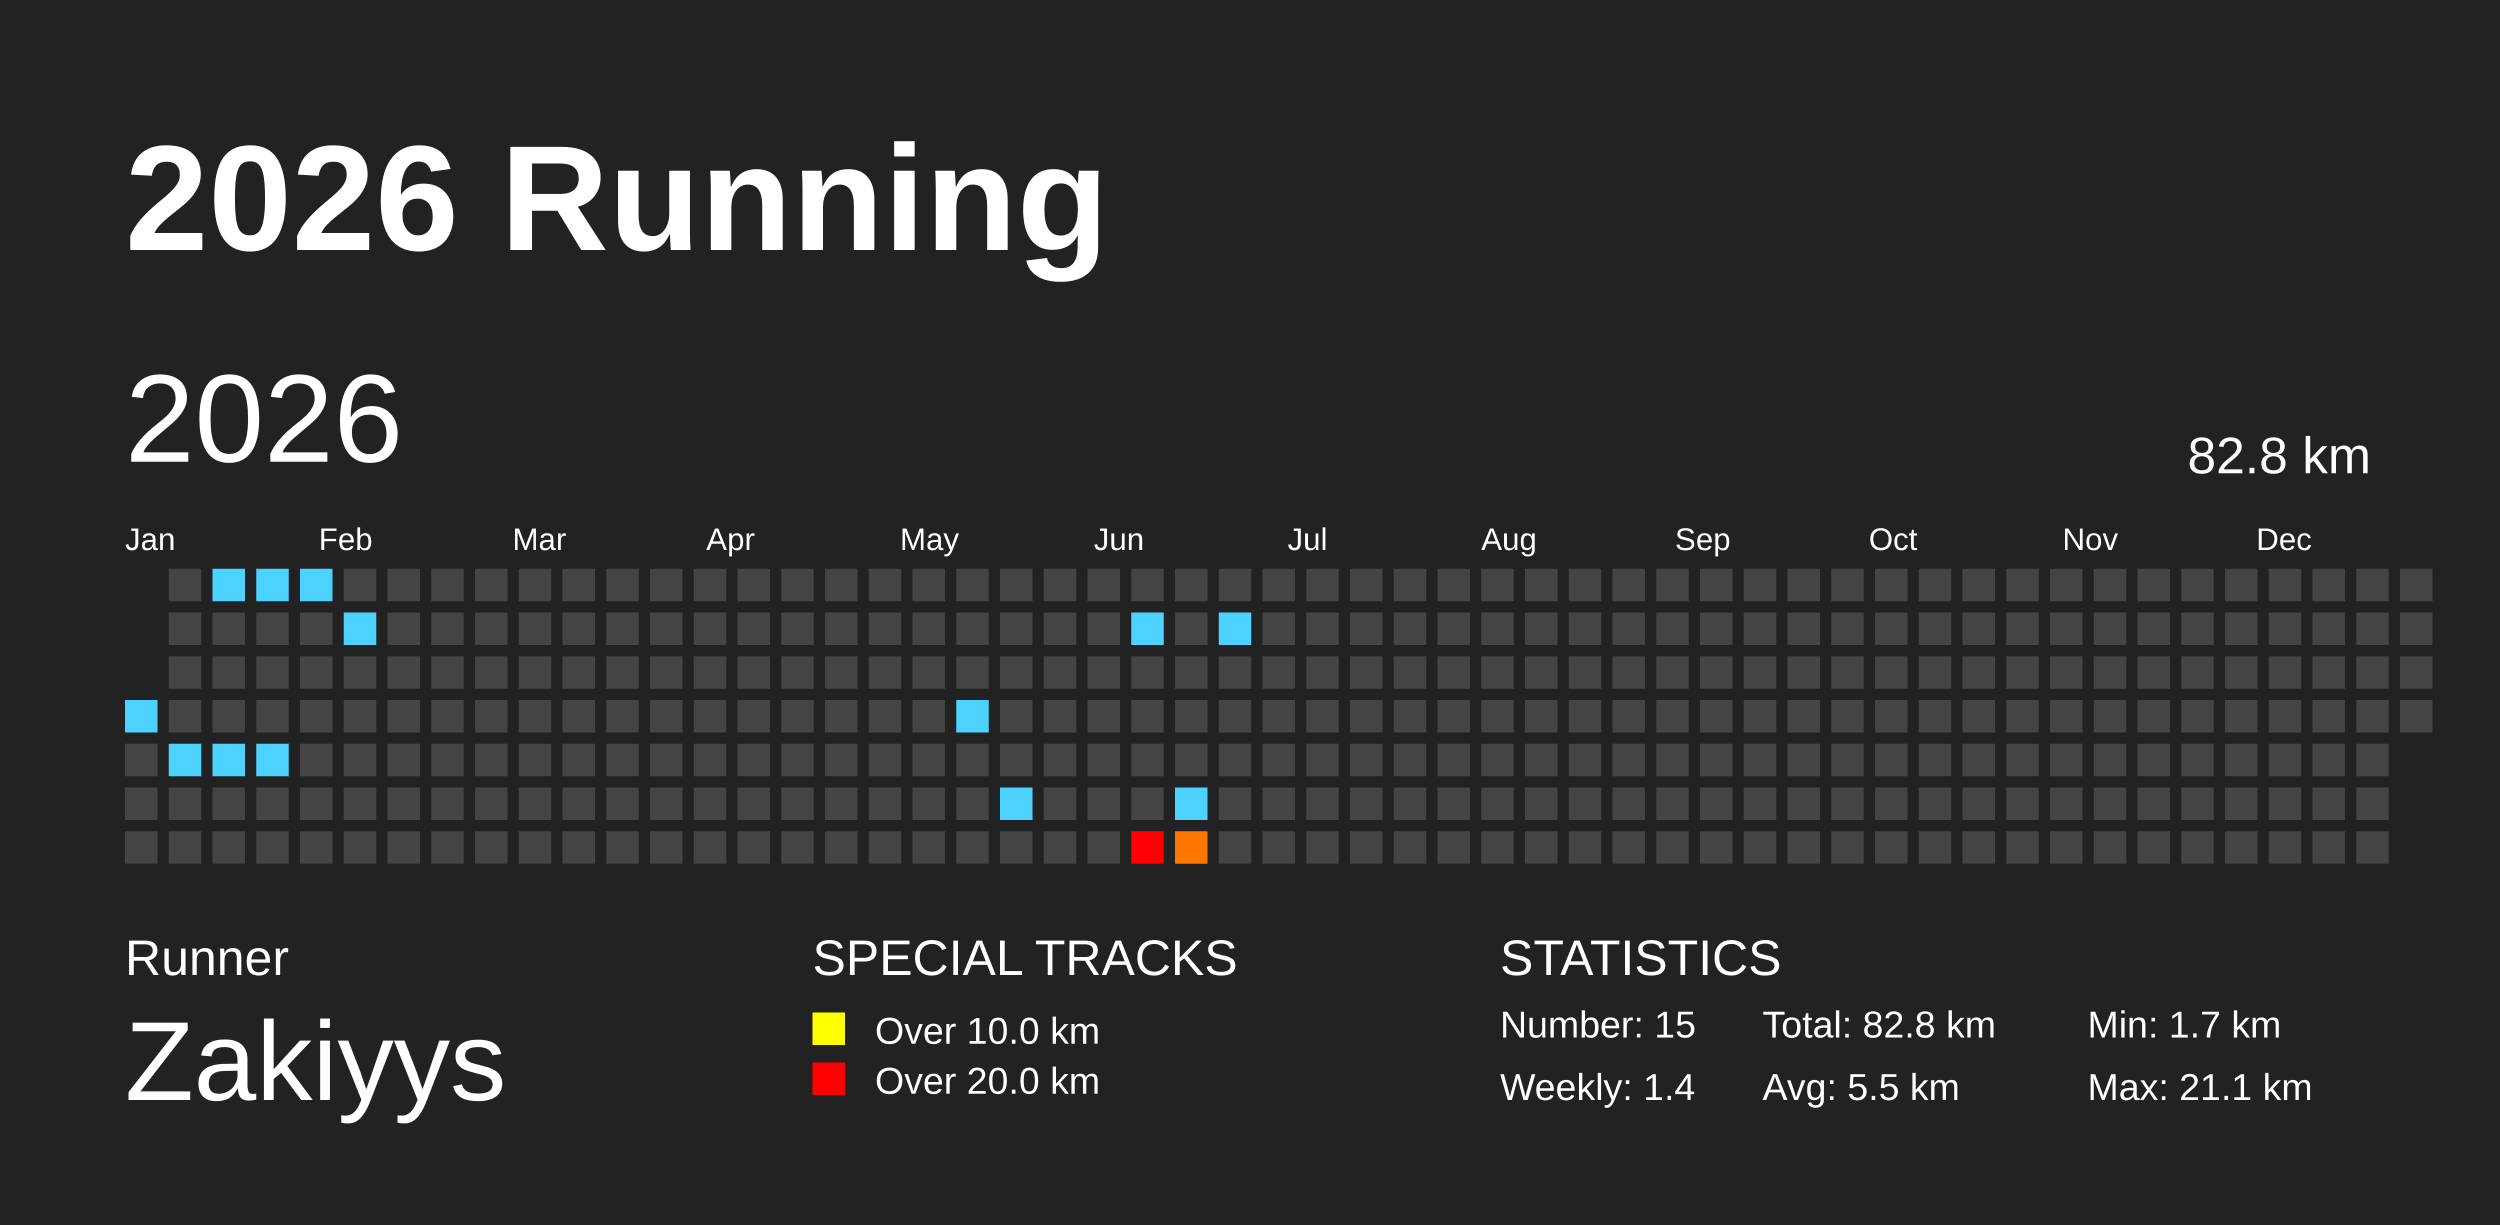
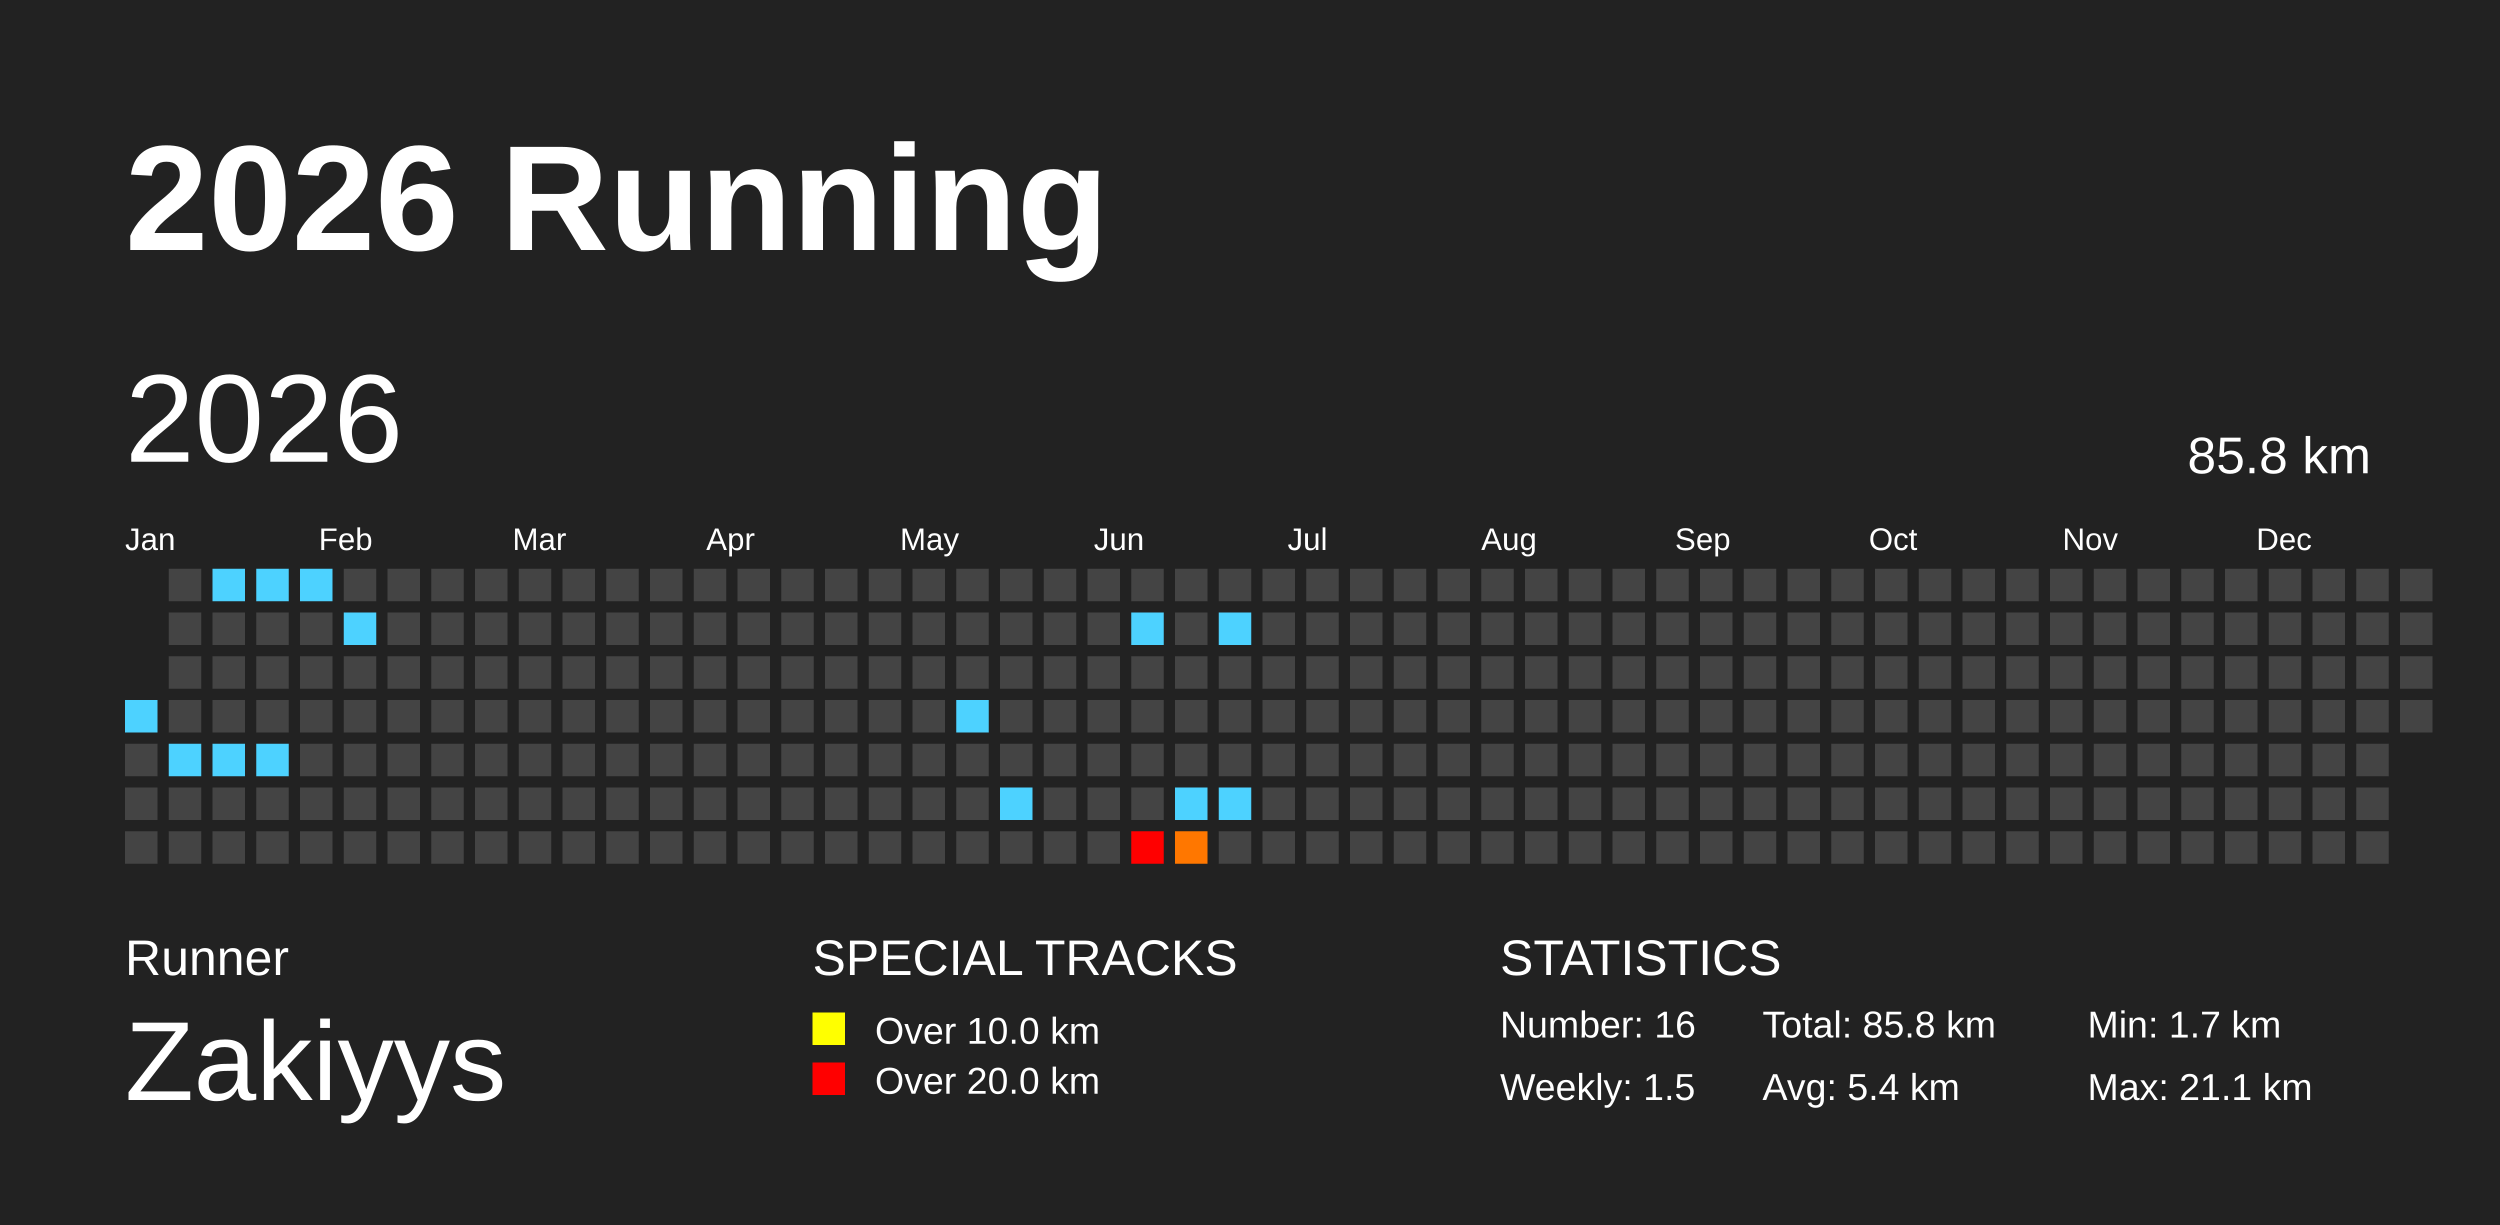
<svg xmlns="http://www.w3.org/2000/svg" baseProfile="full" height="98mm" version="1.1" viewBox="0,0,200,98" width="200mm">
  <defs />
  <rect fill="#222222" height="98" width="200" x="0" y="0" />
  <text fill="#FFFFFF" style="font-size:12px; font-family:Arial; font-weight:bold;" x="10" y="20">2026 Running</text>
  <text fill="#FFFFFF" style="font-size:4px; font-family:Arial" x="10" y="78">Runner</text>
  <text fill="#FFFFFF" style="font-size:9px; font-family:Arial" x="10" y="88">Zakiyys</text>
  <text fill="#FFFFFF" style="font-size:4px; font-family:Arial" x="65" y="78">SPECIAL TRACKS</text>
  <rect fill="yellow" height="2.6" width="2.6" x="65" y="81" />
  <text fill="#FFFFFF" style="font-size:3px; font-family:Arial" x="70" y="83.5">Over 10.0 km</text>
  <rect fill="red" height="2.6" width="2.6" x="65" y="85" />
  <text fill="#FFFFFF" style="font-size:3px; font-family:Arial" x="70" y="87.5">Over 20.0 km</text>
  <text fill="#FFFFFF" style="font-size:4px; font-family:Arial" x="120" y="78">STATISTICS</text>
-   <text fill="#FFFFFF" style="font-size:3px; font-family:Arial" x="120" y="83">Number: 15</text>
-   <text fill="#FFFFFF" style="font-size:3px; font-family:Arial" x="120" y="88">Weekly: 1.4</text>
-   <text fill="#FFFFFF" style="font-size:3px; font-family:Arial" x="141" y="83">Total: 82.8 km</text>
-   <text fill="#FFFFFF" style="font-size:3px; font-family:Arial" x="141" y="88">Avg: 5.5 km</text>
+   <text fill="#FFFFFF" style="font-size:3px; font-family:Arial" x="120" y="83">Number: 16</text>
+   <text fill="#FFFFFF" style="font-size:3px; font-family:Arial" x="120" y="88">Weekly: 1.5</text>
+   <text fill="#FFFFFF" style="font-size:3px; font-family:Arial" x="141" y="83">Total: 85.8 km</text>
+   <text fill="#FFFFFF" style="font-size:3px; font-family:Arial" x="141" y="88">Avg: 5.4 km</text>
  <text fill="#FFFFFF" style="font-size:3px; font-family:Arial" x="167" y="83">Min: 1.7 km</text>
  <text fill="#FFFFFF" style="font-size:3px; font-family:Arial" x="167" y="88">Max: 21.1 km</text>
  <text dominant-baseline="hanging" fill="#FFFFFF" style="font-size:10.0px; font-family:Arial;" x="10" y="30">2026</text>
-   <text dominant-baseline="hanging" fill="#FFFFFF" style="font-size:4.125px; font-family:Arial;" x="175" y="35">82.8 km</text>
+   <text dominant-baseline="hanging" fill="#FFFFFF" style="font-size:4.125px; font-family:Arial;" x="175" y="35">85.8 km</text>
  <text fill="#FFFFFF" style="font-size:2.5px; font-family:Arial" x="10.0" y="44">Jan</text>
  <text fill="#FFFFFF" style="font-size:2.5px; font-family:Arial" x="25.5" y="44">Feb</text>
  <text fill="#FFFFFF" style="font-size:2.5px; font-family:Arial" x="41.0" y="44">Mar</text>
  <text fill="#FFFFFF" style="font-size:2.5px; font-family:Arial" x="56.5" y="44">Apr</text>
  <text fill="#FFFFFF" style="font-size:2.5px; font-family:Arial" x="72.0" y="44">May</text>
  <text fill="#FFFFFF" style="font-size:2.5px; font-family:Arial" x="87.5" y="44">Jun</text>
  <text fill="#FFFFFF" style="font-size:2.5px; font-family:Arial" x="103.0" y="44">Jul</text>
  <text fill="#FFFFFF" style="font-size:2.5px; font-family:Arial" x="118.5" y="44">Aug</text>
  <text fill="#FFFFFF" style="font-size:2.5px; font-family:Arial" x="134.0" y="44">Sep</text>
  <text fill="#FFFFFF" style="font-size:2.5px; font-family:Arial" x="149.5" y="44">Oct</text>
  <text fill="#FFFFFF" style="font-size:2.5px; font-family:Arial" x="165.0" y="44">Nov</text>
  <text fill="#FFFFFF" style="font-size:2.5px; font-family:Arial" x="180.5" y="44">Dec</text>
  <rect fill="#4dd2ff" height="2.6" width="2.6" x="10.0" y="56.0" />
  <rect fill="#444444" height="2.6" width="2.6" x="10.0" y="59.5" />
  <rect fill="#444444" height="2.6" width="2.6" x="10.0" y="63.0" />
  <rect fill="#444444" height="2.6" width="2.6" x="10.0" y="66.5" />
  <rect fill="#444444" height="2.6" width="2.6" x="13.5" y="45.5" />
  <rect fill="#444444" height="2.6" width="2.6" x="13.5" y="49.0" />
  <rect fill="#444444" height="2.6" width="2.6" x="13.5" y="52.5" />
  <rect fill="#444444" height="2.6" width="2.6" x="13.5" y="56.0" />
  <rect fill="#4dd2ff" height="2.6" width="2.6" x="13.5" y="59.5" />
  <rect fill="#444444" height="2.6" width="2.6" x="13.5" y="63.0" />
  <rect fill="#444444" height="2.6" width="2.6" x="13.5" y="66.5" />
  <rect fill="#4dd2ff" height="2.6" width="2.6" x="17.0" y="45.5" />
  <rect fill="#444444" height="2.6" width="2.6" x="17.0" y="49.0" />
  <rect fill="#444444" height="2.6" width="2.6" x="17.0" y="52.5" />
  <rect fill="#444444" height="2.6" width="2.6" x="17.0" y="56.0" />
  <rect fill="#4dd2ff" height="2.6" width="2.6" x="17.0" y="59.5" />
  <rect fill="#444444" height="2.6" width="2.6" x="17.0" y="63.0" />
  <rect fill="#444444" height="2.6" width="2.6" x="17.0" y="66.5" />
  <rect fill="#4dd2ff" height="2.6" width="2.6" x="20.5" y="45.5" />
  <rect fill="#444444" height="2.6" width="2.6" x="20.5" y="49.0" />
  <rect fill="#444444" height="2.6" width="2.6" x="20.5" y="52.5" />
  <rect fill="#444444" height="2.6" width="2.6" x="20.5" y="56.0" />
  <rect fill="#4dd2ff" height="2.6" width="2.6" x="20.5" y="59.5" />
  <rect fill="#444444" height="2.6" width="2.6" x="20.5" y="63.0" />
  <rect fill="#444444" height="2.6" width="2.6" x="20.5" y="66.5" />
  <rect fill="#4dd2ff" height="2.6" width="2.6" x="24.0" y="45.5" />
  <rect fill="#444444" height="2.6" width="2.6" x="24.0" y="49.0" />
  <rect fill="#444444" height="2.6" width="2.6" x="24.0" y="52.5" />
  <rect fill="#444444" height="2.6" width="2.6" x="24.0" y="56.0" />
  <rect fill="#444444" height="2.6" width="2.6" x="24.0" y="59.5" />
  <rect fill="#444444" height="2.6" width="2.6" x="24.0" y="63.0" />
  <rect fill="#444444" height="2.6" width="2.6" x="24.0" y="66.5" />
  <rect fill="#444444" height="2.6" width="2.6" x="27.5" y="45.5" />
  <rect fill="#4dd2ff" height="2.6" width="2.6" x="27.5" y="49.0" />
  <rect fill="#444444" height="2.6" width="2.6" x="27.5" y="52.5" />
  <rect fill="#444444" height="2.6" width="2.6" x="27.5" y="56.0" />
  <rect fill="#444444" height="2.6" width="2.6" x="27.5" y="59.5" />
  <rect fill="#444444" height="2.6" width="2.6" x="27.5" y="63.0" />
  <rect fill="#444444" height="2.6" width="2.6" x="27.5" y="66.5" />
  <rect fill="#444444" height="2.6" width="2.6" x="31.0" y="45.5" />
  <rect fill="#444444" height="2.6" width="2.6" x="31.0" y="49.0" />
  <rect fill="#444444" height="2.6" width="2.6" x="31.0" y="52.5" />
  <rect fill="#444444" height="2.6" width="2.6" x="31.0" y="56.0" />
  <rect fill="#444444" height="2.6" width="2.6" x="31.0" y="59.5" />
  <rect fill="#444444" height="2.6" width="2.6" x="31.0" y="63.0" />
  <rect fill="#444444" height="2.6" width="2.6" x="31.0" y="66.5" />
  <rect fill="#444444" height="2.6" width="2.6" x="34.5" y="45.5" />
  <rect fill="#444444" height="2.6" width="2.6" x="34.5" y="49.0" />
  <rect fill="#444444" height="2.6" width="2.6" x="34.5" y="52.5" />
  <rect fill="#444444" height="2.6" width="2.6" x="34.5" y="56.0" />
  <rect fill="#444444" height="2.6" width="2.6" x="34.5" y="59.5" />
  <rect fill="#444444" height="2.6" width="2.6" x="34.5" y="63.0" />
  <rect fill="#444444" height="2.6" width="2.6" x="34.5" y="66.5" />
  <rect fill="#444444" height="2.6" width="2.6" x="38.0" y="45.5" />
  <rect fill="#444444" height="2.6" width="2.6" x="38.0" y="49.0" />
  <rect fill="#444444" height="2.6" width="2.6" x="38.0" y="52.5" />
  <rect fill="#444444" height="2.6" width="2.6" x="38.0" y="56.0" />
  <rect fill="#444444" height="2.6" width="2.6" x="38.0" y="59.5" />
  <rect fill="#444444" height="2.6" width="2.6" x="38.0" y="63.0" />
  <rect fill="#444444" height="2.6" width="2.6" x="38.0" y="66.5" />
  <rect fill="#444444" height="2.6" width="2.6" x="41.5" y="45.5" />
  <rect fill="#444444" height="2.6" width="2.6" x="41.5" y="49.0" />
  <rect fill="#444444" height="2.6" width="2.6" x="41.5" y="52.5" />
  <rect fill="#444444" height="2.6" width="2.6" x="41.5" y="56.0" />
  <rect fill="#444444" height="2.6" width="2.6" x="41.5" y="59.5" />
  <rect fill="#444444" height="2.6" width="2.6" x="41.5" y="63.0" />
  <rect fill="#444444" height="2.6" width="2.6" x="41.5" y="66.5" />
  <rect fill="#444444" height="2.6" width="2.6" x="45.0" y="45.5" />
  <rect fill="#444444" height="2.6" width="2.6" x="45.0" y="49.0" />
  <rect fill="#444444" height="2.6" width="2.6" x="45.0" y="52.5" />
  <rect fill="#444444" height="2.6" width="2.6" x="45.0" y="56.0" />
  <rect fill="#444444" height="2.6" width="2.6" x="45.0" y="59.5" />
  <rect fill="#444444" height="2.6" width="2.6" x="45.0" y="63.0" />
  <rect fill="#444444" height="2.6" width="2.6" x="45.0" y="66.5" />
  <rect fill="#444444" height="2.6" width="2.6" x="48.5" y="45.5" />
  <rect fill="#444444" height="2.6" width="2.6" x="48.5" y="49.0" />
  <rect fill="#444444" height="2.6" width="2.6" x="48.5" y="52.5" />
  <rect fill="#444444" height="2.6" width="2.6" x="48.5" y="56.0" />
  <rect fill="#444444" height="2.6" width="2.6" x="48.5" y="59.5" />
  <rect fill="#444444" height="2.6" width="2.6" x="48.5" y="63.0" />
  <rect fill="#444444" height="2.6" width="2.6" x="48.5" y="66.5" />
  <rect fill="#444444" height="2.6" width="2.6" x="52.0" y="45.5" />
  <rect fill="#444444" height="2.6" width="2.6" x="52.0" y="49.0" />
  <rect fill="#444444" height="2.6" width="2.6" x="52.0" y="52.5" />
  <rect fill="#444444" height="2.6" width="2.6" x="52.0" y="56.0" />
  <rect fill="#444444" height="2.6" width="2.6" x="52.0" y="59.5" />
  <rect fill="#444444" height="2.6" width="2.6" x="52.0" y="63.0" />
  <rect fill="#444444" height="2.6" width="2.6" x="52.0" y="66.5" />
  <rect fill="#444444" height="2.6" width="2.6" x="55.5" y="45.5" />
  <rect fill="#444444" height="2.6" width="2.6" x="55.5" y="49.0" />
  <rect fill="#444444" height="2.6" width="2.6" x="55.5" y="52.5" />
  <rect fill="#444444" height="2.6" width="2.6" x="55.5" y="56.0" />
  <rect fill="#444444" height="2.6" width="2.6" x="55.5" y="59.5" />
  <rect fill="#444444" height="2.6" width="2.6" x="55.5" y="63.0" />
  <rect fill="#444444" height="2.6" width="2.6" x="55.5" y="66.5" />
  <rect fill="#444444" height="2.6" width="2.6" x="59.0" y="45.5" />
  <rect fill="#444444" height="2.6" width="2.6" x="59.0" y="49.0" />
  <rect fill="#444444" height="2.6" width="2.6" x="59.0" y="52.5" />
  <rect fill="#444444" height="2.6" width="2.6" x="59.0" y="56.0" />
  <rect fill="#444444" height="2.6" width="2.6" x="59.0" y="59.5" />
  <rect fill="#444444" height="2.6" width="2.6" x="59.0" y="63.0" />
  <rect fill="#444444" height="2.6" width="2.6" x="59.0" y="66.5" />
  <rect fill="#444444" height="2.6" width="2.6" x="62.5" y="45.5" />
  <rect fill="#444444" height="2.6" width="2.6" x="62.5" y="49.0" />
  <rect fill="#444444" height="2.6" width="2.6" x="62.5" y="52.5" />
  <rect fill="#444444" height="2.6" width="2.6" x="62.5" y="56.0" />
  <rect fill="#444444" height="2.6" width="2.6" x="62.5" y="59.5" />
  <rect fill="#444444" height="2.6" width="2.6" x="62.5" y="63.0" />
  <rect fill="#444444" height="2.6" width="2.6" x="62.5" y="66.5" />
  <rect fill="#444444" height="2.6" width="2.6" x="66.0" y="45.5" />
  <rect fill="#444444" height="2.6" width="2.6" x="66.0" y="49.0" />
  <rect fill="#444444" height="2.6" width="2.6" x="66.0" y="52.5" />
  <rect fill="#444444" height="2.6" width="2.6" x="66.0" y="56.0" />
  <rect fill="#444444" height="2.6" width="2.6" x="66.0" y="59.5" />
  <rect fill="#444444" height="2.6" width="2.6" x="66.0" y="63.0" />
  <rect fill="#444444" height="2.6" width="2.6" x="66.0" y="66.5" />
  <rect fill="#444444" height="2.6" width="2.6" x="69.5" y="45.5" />
  <rect fill="#444444" height="2.6" width="2.6" x="69.5" y="49.0" />
  <rect fill="#444444" height="2.6" width="2.6" x="69.5" y="52.5" />
  <rect fill="#444444" height="2.6" width="2.6" x="69.5" y="56.0" />
  <rect fill="#444444" height="2.6" width="2.6" x="69.5" y="59.5" />
  <rect fill="#444444" height="2.6" width="2.6" x="69.5" y="63.0" />
  <rect fill="#444444" height="2.6" width="2.6" x="69.5" y="66.5" />
  <rect fill="#444444" height="2.6" width="2.6" x="73.0" y="45.5" />
  <rect fill="#444444" height="2.6" width="2.6" x="73.0" y="49.0" />
  <rect fill="#444444" height="2.6" width="2.6" x="73.0" y="52.5" />
  <rect fill="#444444" height="2.6" width="2.6" x="73.0" y="56.0" />
  <rect fill="#444444" height="2.6" width="2.6" x="73.0" y="59.5" />
  <rect fill="#444444" height="2.6" width="2.6" x="73.0" y="63.0" />
  <rect fill="#444444" height="2.6" width="2.6" x="73.0" y="66.5" />
  <rect fill="#444444" height="2.6" width="2.6" x="76.5" y="45.5" />
  <rect fill="#444444" height="2.6" width="2.6" x="76.5" y="49.0" />
  <rect fill="#444444" height="2.6" width="2.6" x="76.5" y="52.5" />
  <rect fill="#4dd2ff" height="2.6" width="2.6" x="76.5" y="56.0" />
  <rect fill="#444444" height="2.6" width="2.6" x="76.5" y="59.5" />
  <rect fill="#444444" height="2.6" width="2.6" x="76.5" y="63.0" />
  <rect fill="#444444" height="2.6" width="2.6" x="76.5" y="66.5" />
  <rect fill="#444444" height="2.6" width="2.6" x="80.0" y="45.5" />
  <rect fill="#444444" height="2.6" width="2.6" x="80.0" y="49.0" />
  <rect fill="#444444" height="2.6" width="2.6" x="80.0" y="52.5" />
  <rect fill="#444444" height="2.6" width="2.6" x="80.0" y="56.0" />
  <rect fill="#444444" height="2.6" width="2.6" x="80.0" y="59.5" />
  <rect fill="#4dd2ff" height="2.6" width="2.6" x="80.0" y="63.0" />
  <rect fill="#444444" height="2.6" width="2.6" x="80.0" y="66.5" />
  <rect fill="#444444" height="2.6" width="2.6" x="83.5" y="45.5" />
  <rect fill="#444444" height="2.6" width="2.6" x="83.5" y="49.0" />
  <rect fill="#444444" height="2.6" width="2.6" x="83.5" y="52.5" />
  <rect fill="#444444" height="2.6" width="2.6" x="83.5" y="56.0" />
  <rect fill="#444444" height="2.6" width="2.6" x="83.5" y="59.5" />
  <rect fill="#444444" height="2.6" width="2.6" x="83.5" y="63.0" />
  <rect fill="#444444" height="2.6" width="2.6" x="83.5" y="66.5" />
  <rect fill="#444444" height="2.6" width="2.6" x="87.0" y="45.5" />
  <rect fill="#444444" height="2.6" width="2.6" x="87.0" y="49.0" />
  <rect fill="#444444" height="2.6" width="2.6" x="87.0" y="52.5" />
  <rect fill="#444444" height="2.6" width="2.6" x="87.0" y="56.0" />
  <rect fill="#444444" height="2.6" width="2.6" x="87.0" y="59.5" />
  <rect fill="#444444" height="2.6" width="2.6" x="87.0" y="63.0" />
  <rect fill="#444444" height="2.6" width="2.6" x="87.0" y="66.5" />
  <rect fill="#444444" height="2.6" width="2.6" x="90.5" y="45.5" />
  <rect fill="#4dd2ff" height="2.6" width="2.6" x="90.5" y="49.0" />
  <rect fill="#444444" height="2.6" width="2.6" x="90.5" y="52.5" />
  <rect fill="#444444" height="2.6" width="2.6" x="90.5" y="56.0" />
  <rect fill="#444444" height="2.6" width="2.6" x="90.5" y="59.5" />
  <rect fill="#444444" height="2.6" width="2.6" x="90.5" y="63.0" />
  <rect fill="red" height="2.6" width="2.6" x="90.5" y="66.5" />
  <rect fill="#444444" height="2.6" width="2.6" x="94.0" y="45.5" />
  <rect fill="#444444" height="2.6" width="2.6" x="94.0" y="49.0" />
  <rect fill="#444444" height="2.6" width="2.6" x="94.0" y="52.5" />
  <rect fill="#444444" height="2.6" width="2.6" x="94.0" y="56.0" />
  <rect fill="#444444" height="2.6" width="2.6" x="94.0" y="59.5" />
  <rect fill="#4dd2ff" height="2.6" width="2.6" x="94.0" y="63.0" />
  <rect fill="#ff7700" height="2.6" width="2.6" x="94.0" y="66.5" />
  <rect fill="#444444" height="2.6" width="2.6" x="97.5" y="45.5" />
  <rect fill="#4dd2ff" height="2.6" width="2.6" x="97.5" y="49.0" />
  <rect fill="#444444" height="2.6" width="2.6" x="97.5" y="52.5" />
  <rect fill="#444444" height="2.6" width="2.6" x="97.5" y="56.0" />
  <rect fill="#444444" height="2.6" width="2.6" x="97.5" y="59.5" />
-   <rect fill="#444444" height="2.6" width="2.6" x="97.5" y="63.0" />
+   <rect fill="#4dd2ff" height="2.6" width="2.6" x="97.5" y="63.0" />
  <rect fill="#444444" height="2.6" width="2.6" x="97.5" y="66.5" />
  <rect fill="#444444" height="2.6" width="2.6" x="101.0" y="45.5" />
  <rect fill="#444444" height="2.6" width="2.6" x="101.0" y="49.0" />
  <rect fill="#444444" height="2.6" width="2.6" x="101.0" y="52.5" />
  <rect fill="#444444" height="2.6" width="2.6" x="101.0" y="56.0" />
  <rect fill="#444444" height="2.6" width="2.6" x="101.0" y="59.5" />
  <rect fill="#444444" height="2.6" width="2.6" x="101.0" y="63.0" />
  <rect fill="#444444" height="2.6" width="2.6" x="101.0" y="66.5" />
  <rect fill="#444444" height="2.6" width="2.6" x="104.5" y="45.5" />
  <rect fill="#444444" height="2.6" width="2.6" x="104.5" y="49.0" />
  <rect fill="#444444" height="2.6" width="2.6" x="104.5" y="52.5" />
  <rect fill="#444444" height="2.6" width="2.6" x="104.5" y="56.0" />
  <rect fill="#444444" height="2.6" width="2.6" x="104.5" y="59.5" />
  <rect fill="#444444" height="2.6" width="2.6" x="104.5" y="63.0" />
  <rect fill="#444444" height="2.6" width="2.6" x="104.5" y="66.5" />
  <rect fill="#444444" height="2.6" width="2.6" x="108.0" y="45.5" />
  <rect fill="#444444" height="2.6" width="2.6" x="108.0" y="49.0" />
  <rect fill="#444444" height="2.6" width="2.6" x="108.0" y="52.5" />
  <rect fill="#444444" height="2.6" width="2.6" x="108.0" y="56.0" />
  <rect fill="#444444" height="2.6" width="2.6" x="108.0" y="59.5" />
  <rect fill="#444444" height="2.6" width="2.6" x="108.0" y="63.0" />
  <rect fill="#444444" height="2.6" width="2.6" x="108.0" y="66.5" />
  <rect fill="#444444" height="2.6" width="2.6" x="111.5" y="45.5" />
  <rect fill="#444444" height="2.6" width="2.6" x="111.5" y="49.0" />
  <rect fill="#444444" height="2.6" width="2.6" x="111.5" y="52.5" />
  <rect fill="#444444" height="2.6" width="2.6" x="111.5" y="56.0" />
  <rect fill="#444444" height="2.6" width="2.6" x="111.5" y="59.5" />
  <rect fill="#444444" height="2.6" width="2.6" x="111.5" y="63.0" />
  <rect fill="#444444" height="2.6" width="2.6" x="111.5" y="66.5" />
  <rect fill="#444444" height="2.6" width="2.6" x="115.0" y="45.5" />
  <rect fill="#444444" height="2.6" width="2.6" x="115.0" y="49.0" />
  <rect fill="#444444" height="2.6" width="2.6" x="115.0" y="52.5" />
  <rect fill="#444444" height="2.6" width="2.6" x="115.0" y="56.0" />
  <rect fill="#444444" height="2.6" width="2.6" x="115.0" y="59.5" />
  <rect fill="#444444" height="2.6" width="2.6" x="115.0" y="63.0" />
  <rect fill="#444444" height="2.6" width="2.6" x="115.0" y="66.5" />
  <rect fill="#444444" height="2.6" width="2.6" x="118.5" y="45.5" />
  <rect fill="#444444" height="2.6" width="2.6" x="118.5" y="49.0" />
  <rect fill="#444444" height="2.6" width="2.6" x="118.5" y="52.5" />
  <rect fill="#444444" height="2.6" width="2.6" x="118.5" y="56.0" />
  <rect fill="#444444" height="2.6" width="2.6" x="118.5" y="59.5" />
  <rect fill="#444444" height="2.6" width="2.6" x="118.5" y="63.0" />
  <rect fill="#444444" height="2.6" width="2.6" x="118.5" y="66.5" />
  <rect fill="#444444" height="2.6" width="2.6" x="122.0" y="45.5" />
  <rect fill="#444444" height="2.6" width="2.6" x="122.0" y="49.0" />
  <rect fill="#444444" height="2.6" width="2.6" x="122.0" y="52.5" />
  <rect fill="#444444" height="2.6" width="2.6" x="122.0" y="56.0" />
  <rect fill="#444444" height="2.6" width="2.6" x="122.0" y="59.5" />
  <rect fill="#444444" height="2.6" width="2.6" x="122.0" y="63.0" />
  <rect fill="#444444" height="2.6" width="2.6" x="122.0" y="66.5" />
  <rect fill="#444444" height="2.6" width="2.6" x="125.5" y="45.5" />
  <rect fill="#444444" height="2.6" width="2.6" x="125.5" y="49.0" />
  <rect fill="#444444" height="2.6" width="2.6" x="125.5" y="52.5" />
  <rect fill="#444444" height="2.6" width="2.6" x="125.5" y="56.0" />
  <rect fill="#444444" height="2.6" width="2.6" x="125.5" y="59.5" />
  <rect fill="#444444" height="2.6" width="2.6" x="125.5" y="63.0" />
  <rect fill="#444444" height="2.6" width="2.6" x="125.5" y="66.5" />
  <rect fill="#444444" height="2.6" width="2.6" x="129.0" y="45.5" />
  <rect fill="#444444" height="2.6" width="2.6" x="129.0" y="49.0" />
  <rect fill="#444444" height="2.6" width="2.6" x="129.0" y="52.5" />
  <rect fill="#444444" height="2.6" width="2.6" x="129.0" y="56.0" />
  <rect fill="#444444" height="2.6" width="2.6" x="129.0" y="59.5" />
  <rect fill="#444444" height="2.6" width="2.6" x="129.0" y="63.0" />
  <rect fill="#444444" height="2.6" width="2.6" x="129.0" y="66.5" />
  <rect fill="#444444" height="2.6" width="2.6" x="132.5" y="45.5" />
  <rect fill="#444444" height="2.6" width="2.6" x="132.5" y="49.0" />
  <rect fill="#444444" height="2.6" width="2.6" x="132.5" y="52.5" />
  <rect fill="#444444" height="2.6" width="2.6" x="132.5" y="56.0" />
  <rect fill="#444444" height="2.6" width="2.6" x="132.5" y="59.5" />
  <rect fill="#444444" height="2.6" width="2.6" x="132.5" y="63.0" />
  <rect fill="#444444" height="2.6" width="2.6" x="132.5" y="66.5" />
  <rect fill="#444444" height="2.6" width="2.6" x="136.0" y="45.5" />
  <rect fill="#444444" height="2.6" width="2.6" x="136.0" y="49.0" />
  <rect fill="#444444" height="2.6" width="2.6" x="136.0" y="52.5" />
  <rect fill="#444444" height="2.6" width="2.6" x="136.0" y="56.0" />
  <rect fill="#444444" height="2.6" width="2.6" x="136.0" y="59.5" />
  <rect fill="#444444" height="2.6" width="2.6" x="136.0" y="63.0" />
  <rect fill="#444444" height="2.6" width="2.6" x="136.0" y="66.5" />
  <rect fill="#444444" height="2.6" width="2.6" x="139.5" y="45.5" />
  <rect fill="#444444" height="2.6" width="2.6" x="139.5" y="49.0" />
  <rect fill="#444444" height="2.6" width="2.6" x="139.5" y="52.5" />
  <rect fill="#444444" height="2.6" width="2.6" x="139.5" y="56.0" />
  <rect fill="#444444" height="2.6" width="2.6" x="139.5" y="59.5" />
  <rect fill="#444444" height="2.6" width="2.6" x="139.5" y="63.0" />
  <rect fill="#444444" height="2.6" width="2.6" x="139.5" y="66.5" />
  <rect fill="#444444" height="2.6" width="2.6" x="143.0" y="45.5" />
  <rect fill="#444444" height="2.6" width="2.6" x="143.0" y="49.0" />
  <rect fill="#444444" height="2.6" width="2.6" x="143.0" y="52.5" />
  <rect fill="#444444" height="2.6" width="2.6" x="143.0" y="56.0" />
  <rect fill="#444444" height="2.6" width="2.6" x="143.0" y="59.5" />
  <rect fill="#444444" height="2.6" width="2.6" x="143.0" y="63.0" />
  <rect fill="#444444" height="2.6" width="2.6" x="143.0" y="66.5" />
  <rect fill="#444444" height="2.6" width="2.6" x="146.5" y="45.5" />
  <rect fill="#444444" height="2.6" width="2.6" x="146.5" y="49.0" />
  <rect fill="#444444" height="2.6" width="2.6" x="146.5" y="52.5" />
  <rect fill="#444444" height="2.6" width="2.6" x="146.5" y="56.0" />
  <rect fill="#444444" height="2.6" width="2.6" x="146.5" y="59.5" />
  <rect fill="#444444" height="2.6" width="2.6" x="146.5" y="63.0" />
  <rect fill="#444444" height="2.6" width="2.6" x="146.5" y="66.5" />
  <rect fill="#444444" height="2.6" width="2.6" x="150.0" y="45.5" />
  <rect fill="#444444" height="2.6" width="2.6" x="150.0" y="49.0" />
  <rect fill="#444444" height="2.6" width="2.6" x="150.0" y="52.5" />
  <rect fill="#444444" height="2.6" width="2.6" x="150.0" y="56.0" />
  <rect fill="#444444" height="2.6" width="2.6" x="150.0" y="59.5" />
  <rect fill="#444444" height="2.6" width="2.6" x="150.0" y="63.0" />
  <rect fill="#444444" height="2.6" width="2.6" x="150.0" y="66.5" />
  <rect fill="#444444" height="2.6" width="2.6" x="153.5" y="45.5" />
  <rect fill="#444444" height="2.6" width="2.6" x="153.5" y="49.0" />
  <rect fill="#444444" height="2.6" width="2.6" x="153.5" y="52.5" />
  <rect fill="#444444" height="2.6" width="2.6" x="153.5" y="56.0" />
  <rect fill="#444444" height="2.6" width="2.6" x="153.5" y="59.5" />
  <rect fill="#444444" height="2.6" width="2.6" x="153.5" y="63.0" />
  <rect fill="#444444" height="2.6" width="2.6" x="153.5" y="66.5" />
  <rect fill="#444444" height="2.6" width="2.6" x="157.0" y="45.5" />
  <rect fill="#444444" height="2.6" width="2.6" x="157.0" y="49.0" />
  <rect fill="#444444" height="2.6" width="2.6" x="157.0" y="52.5" />
  <rect fill="#444444" height="2.6" width="2.6" x="157.0" y="56.0" />
  <rect fill="#444444" height="2.6" width="2.6" x="157.0" y="59.5" />
  <rect fill="#444444" height="2.6" width="2.6" x="157.0" y="63.0" />
  <rect fill="#444444" height="2.6" width="2.6" x="157.0" y="66.5" />
  <rect fill="#444444" height="2.6" width="2.6" x="160.5" y="45.5" />
  <rect fill="#444444" height="2.6" width="2.6" x="160.5" y="49.0" />
  <rect fill="#444444" height="2.6" width="2.6" x="160.5" y="52.5" />
  <rect fill="#444444" height="2.6" width="2.6" x="160.5" y="56.0" />
  <rect fill="#444444" height="2.6" width="2.6" x="160.5" y="59.5" />
  <rect fill="#444444" height="2.6" width="2.6" x="160.5" y="63.0" />
  <rect fill="#444444" height="2.6" width="2.6" x="160.5" y="66.5" />
  <rect fill="#444444" height="2.6" width="2.6" x="164.0" y="45.5" />
  <rect fill="#444444" height="2.6" width="2.6" x="164.0" y="49.0" />
  <rect fill="#444444" height="2.6" width="2.6" x="164.0" y="52.5" />
  <rect fill="#444444" height="2.6" width="2.6" x="164.0" y="56.0" />
  <rect fill="#444444" height="2.6" width="2.6" x="164.0" y="59.5" />
  <rect fill="#444444" height="2.6" width="2.6" x="164.0" y="63.0" />
  <rect fill="#444444" height="2.6" width="2.6" x="164.0" y="66.5" />
  <rect fill="#444444" height="2.6" width="2.6" x="167.5" y="45.5" />
  <rect fill="#444444" height="2.6" width="2.6" x="167.5" y="49.0" />
  <rect fill="#444444" height="2.6" width="2.6" x="167.5" y="52.5" />
  <rect fill="#444444" height="2.6" width="2.6" x="167.5" y="56.0" />
  <rect fill="#444444" height="2.6" width="2.6" x="167.5" y="59.5" />
  <rect fill="#444444" height="2.6" width="2.6" x="167.5" y="63.0" />
  <rect fill="#444444" height="2.6" width="2.6" x="167.5" y="66.5" />
  <rect fill="#444444" height="2.6" width="2.6" x="171.0" y="45.5" />
  <rect fill="#444444" height="2.6" width="2.6" x="171.0" y="49.0" />
  <rect fill="#444444" height="2.6" width="2.6" x="171.0" y="52.5" />
  <rect fill="#444444" height="2.6" width="2.6" x="171.0" y="56.0" />
  <rect fill="#444444" height="2.6" width="2.6" x="171.0" y="59.5" />
  <rect fill="#444444" height="2.6" width="2.6" x="171.0" y="63.0" />
  <rect fill="#444444" height="2.6" width="2.6" x="171.0" y="66.5" />
  <rect fill="#444444" height="2.6" width="2.6" x="174.5" y="45.5" />
  <rect fill="#444444" height="2.6" width="2.6" x="174.5" y="49.0" />
  <rect fill="#444444" height="2.6" width="2.6" x="174.5" y="52.5" />
  <rect fill="#444444" height="2.6" width="2.6" x="174.5" y="56.0" />
  <rect fill="#444444" height="2.6" width="2.6" x="174.5" y="59.5" />
  <rect fill="#444444" height="2.6" width="2.6" x="174.5" y="63.0" />
  <rect fill="#444444" height="2.6" width="2.6" x="174.5" y="66.5" />
  <rect fill="#444444" height="2.6" width="2.6" x="178.0" y="45.5" />
  <rect fill="#444444" height="2.6" width="2.6" x="178.0" y="49.0" />
  <rect fill="#444444" height="2.6" width="2.6" x="178.0" y="52.5" />
  <rect fill="#444444" height="2.6" width="2.6" x="178.0" y="56.0" />
  <rect fill="#444444" height="2.6" width="2.6" x="178.0" y="59.5" />
  <rect fill="#444444" height="2.6" width="2.6" x="178.0" y="63.0" />
  <rect fill="#444444" height="2.6" width="2.6" x="178.0" y="66.5" />
  <rect fill="#444444" height="2.6" width="2.6" x="181.5" y="45.5" />
  <rect fill="#444444" height="2.6" width="2.6" x="181.5" y="49.0" />
  <rect fill="#444444" height="2.6" width="2.6" x="181.5" y="52.5" />
  <rect fill="#444444" height="2.6" width="2.6" x="181.5" y="56.0" />
  <rect fill="#444444" height="2.6" width="2.6" x="181.5" y="59.5" />
  <rect fill="#444444" height="2.6" width="2.6" x="181.5" y="63.0" />
  <rect fill="#444444" height="2.6" width="2.6" x="181.5" y="66.5" />
  <rect fill="#444444" height="2.6" width="2.6" x="185.0" y="45.5" />
  <rect fill="#444444" height="2.6" width="2.6" x="185.0" y="49.0" />
  <rect fill="#444444" height="2.6" width="2.6" x="185.0" y="52.5" />
  <rect fill="#444444" height="2.6" width="2.6" x="185.0" y="56.0" />
  <rect fill="#444444" height="2.6" width="2.6" x="185.0" y="59.5" />
  <rect fill="#444444" height="2.6" width="2.6" x="185.0" y="63.0" />
  <rect fill="#444444" height="2.6" width="2.6" x="185.0" y="66.5" />
  <rect fill="#444444" height="2.6" width="2.6" x="188.5" y="45.5" />
  <rect fill="#444444" height="2.6" width="2.6" x="188.5" y="49.0" />
  <rect fill="#444444" height="2.6" width="2.6" x="188.5" y="52.5" />
  <rect fill="#444444" height="2.6" width="2.6" x="188.5" y="56.0" />
  <rect fill="#444444" height="2.6" width="2.6" x="188.5" y="59.5" />
  <rect fill="#444444" height="2.6" width="2.6" x="188.5" y="63.0" />
  <rect fill="#444444" height="2.6" width="2.6" x="188.5" y="66.5" />
  <rect fill="#444444" height="2.6" width="2.6" x="192.0" y="45.5" />
  <rect fill="#444444" height="2.6" width="2.6" x="192.0" y="49.0" />
  <rect fill="#444444" height="2.6" width="2.6" x="192.0" y="52.5" />
  <rect fill="#444444" height="2.6" width="2.6" x="192.0" y="56.0" />
</svg>
